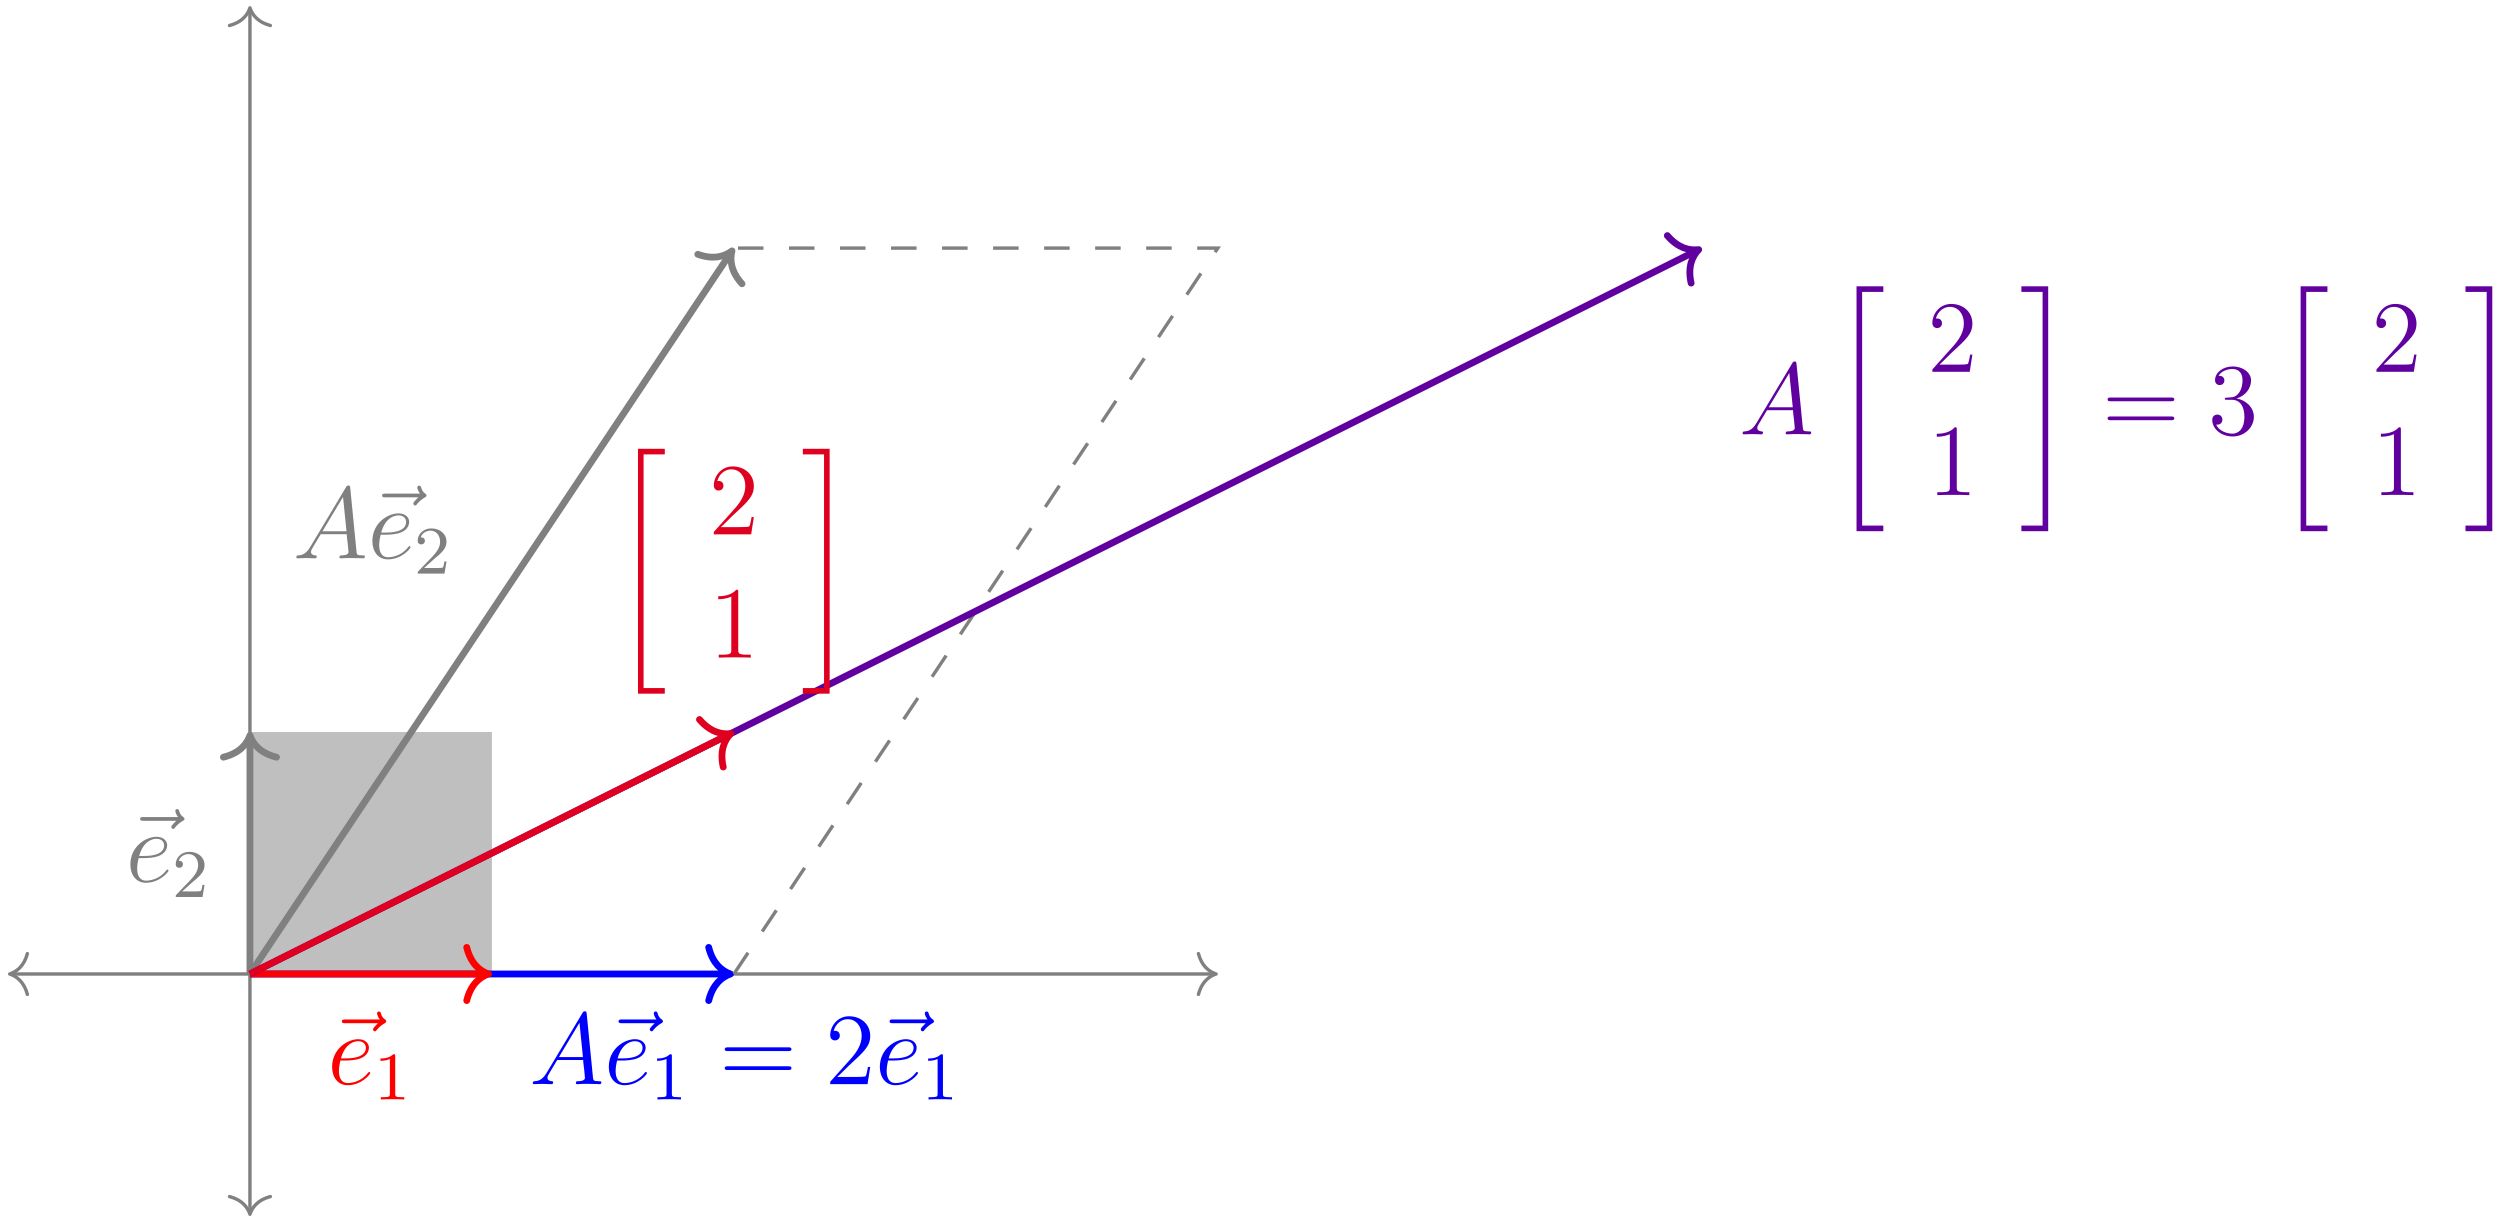
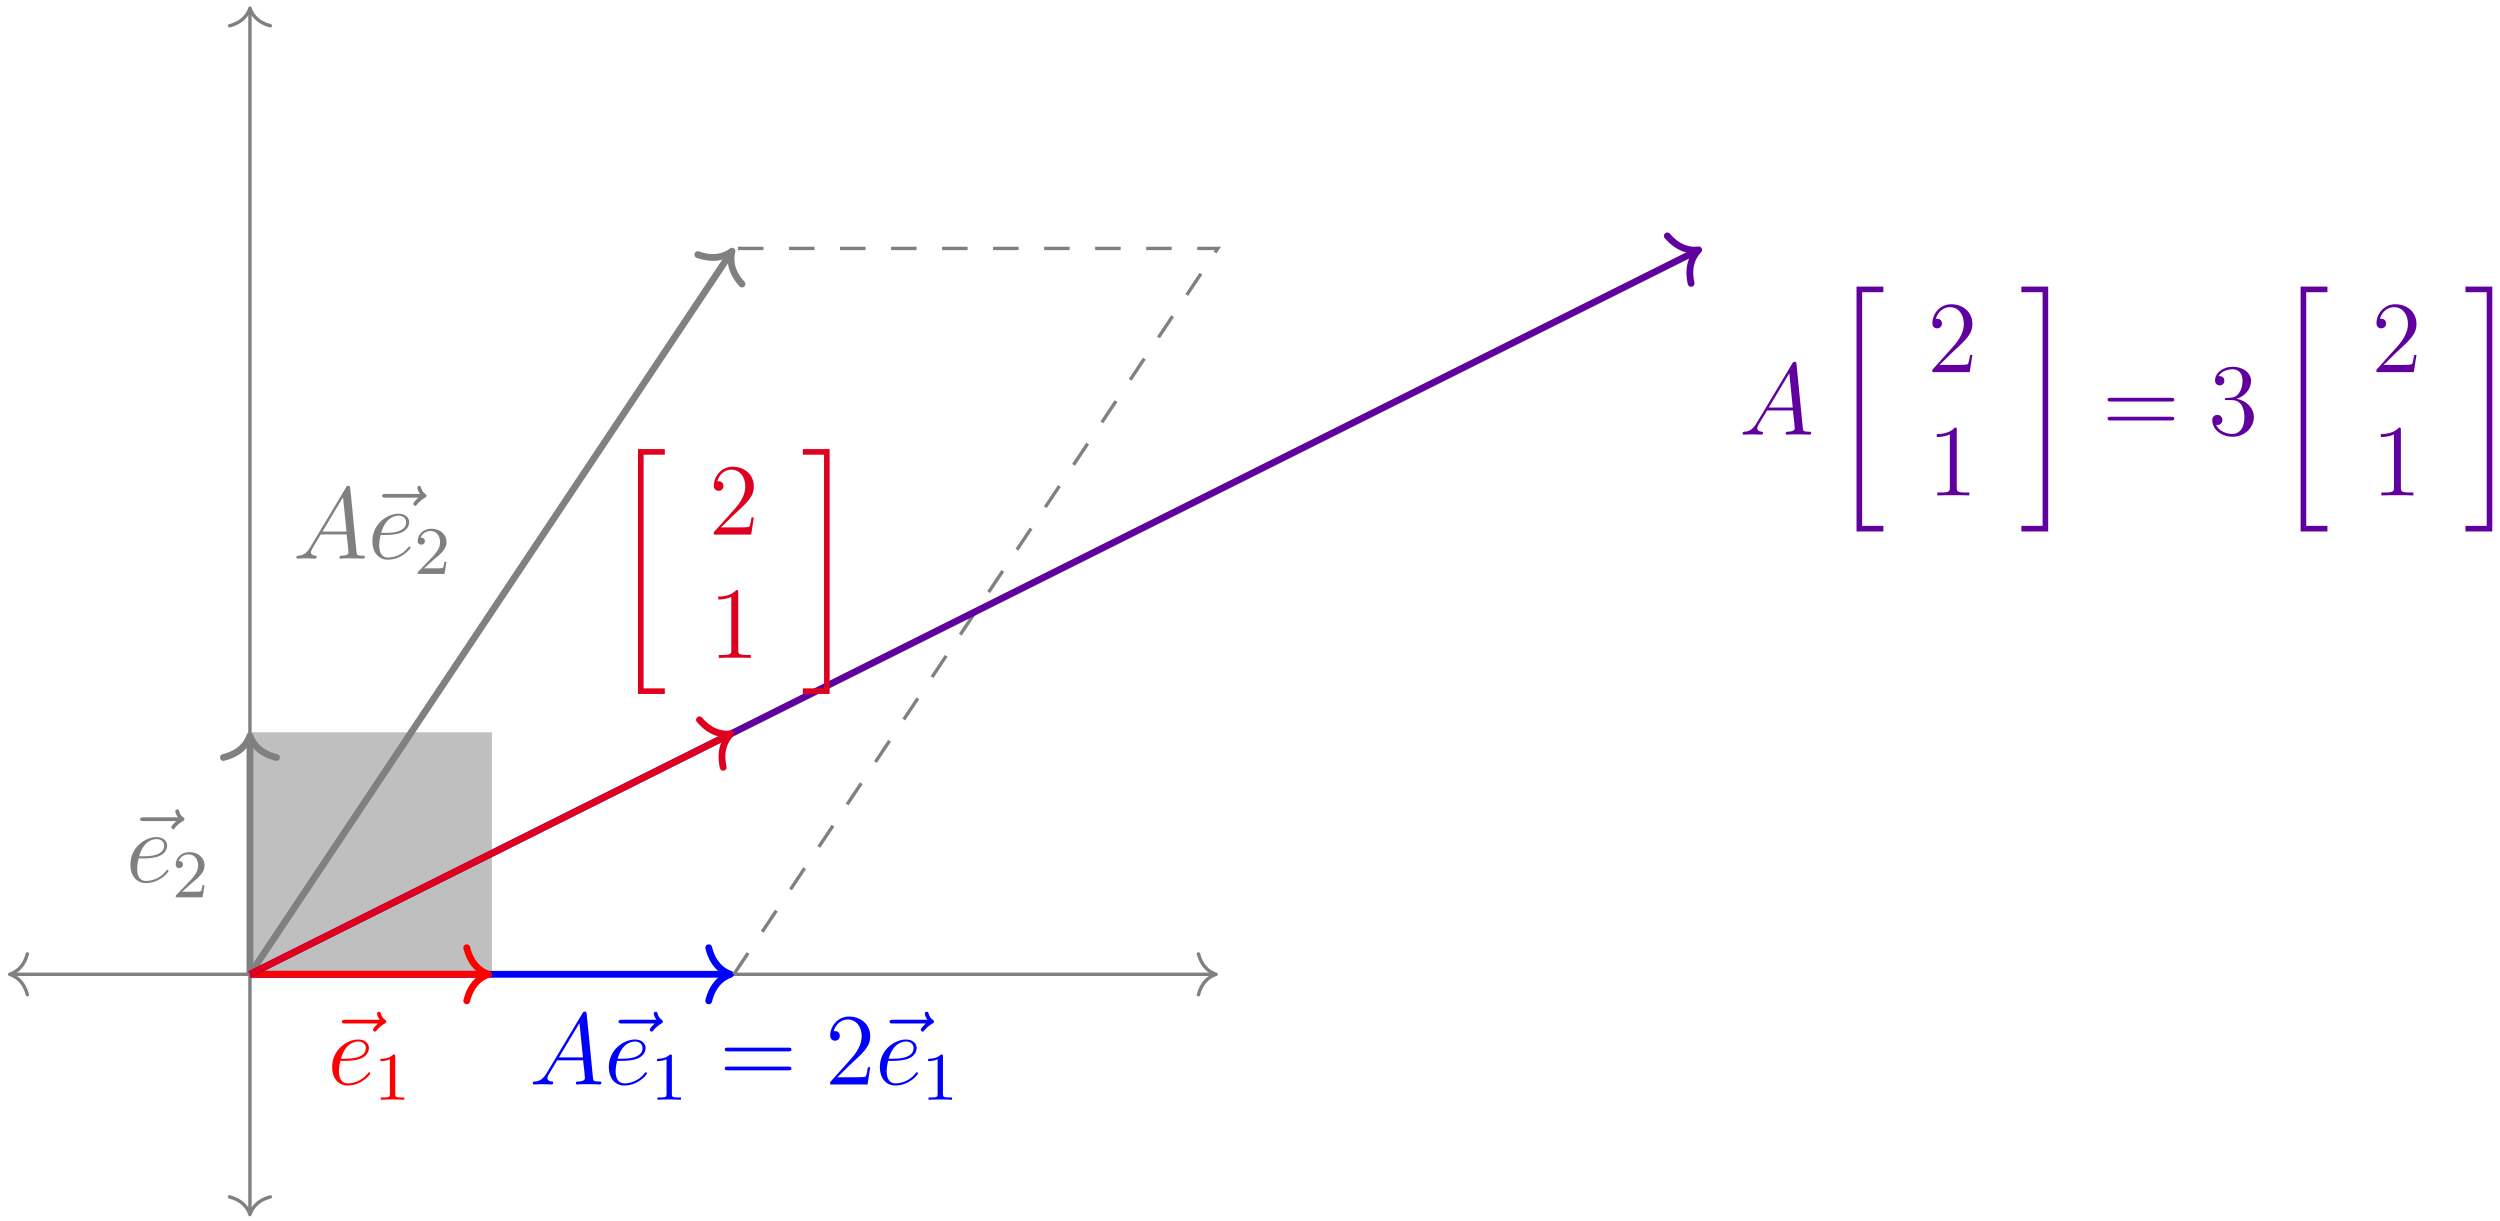
- <svg xmlns="http://www.w3.org/2000/svg" xmlns:xlink="http://www.w3.org/1999/xlink" width="292.88pt" height="143.12pt" viewBox="0 0 292.88 143.12" version="1.1">
+ <svg xmlns="http://www.w3.org/2000/svg" xmlns:xlink="http://www.w3.org/1999/xlink" width="292.88pt" height="143.035pt" viewBox="0 0 292.88 143.035" version="1.1">
  <defs>
    <g>
      <symbol overflow="visible" id="glyph0-0">
        <path style="stroke:none;" d="" />
      </symbol>
      <symbol overflow="visible" id="glyph0-1">
        <path style="stroke:none;" d="M 2.031 -1.328 C 1.609 -0.625 1.203 -0.375 0.641 -0.344 C 0.5 -0.328 0.406 -0.328 0.406 -0.125 C 0.406 -0.047 0.469 0 0.547 0 C 0.766 0 1.297 -0.031 1.516 -0.031 C 1.859 -0.031 2.25 0 2.578 0 C 2.656 0 2.797 0 2.797 -0.234 C 2.797 -0.328 2.703 -0.344 2.625 -0.344 C 2.359 -0.375 2.125 -0.469 2.125 -0.75 C 2.125 -0.922 2.203 -1.047 2.359 -1.312 L 3.266 -2.828 L 6.312 -2.828 C 6.328 -2.719 6.328 -2.625 6.328 -2.516 C 6.375 -2.203 6.516 -0.953 6.516 -0.734 C 6.516 -0.375 5.906 -0.344 5.719 -0.344 C 5.578 -0.344 5.453 -0.344 5.453 -0.125 C 5.453 0 5.562 0 5.625 0 C 5.828 0 6.078 -0.031 6.281 -0.031 L 6.953 -0.031 C 7.688 -0.031 8.219 0 8.219 0 C 8.312 0 8.438 0 8.438 -0.234 C 8.438 -0.344 8.328 -0.344 8.156 -0.344 C 7.5 -0.344 7.484 -0.453 7.453 -0.812 L 6.719 -8.266 C 6.688 -8.516 6.641 -8.531 6.516 -8.531 C 6.391 -8.531 6.328 -8.516 6.219 -8.328 Z M 3.469 -3.172 L 5.875 -7.188 L 6.281 -3.172 Z M 3.469 -3.172 " />
      </symbol>
      <symbol overflow="visible" id="glyph0-2">
        <path style="stroke:none;" d="M 6.391 -7.141 C 6.25 -7 5.812 -6.594 5.812 -6.422 C 5.812 -6.297 5.922 -6.188 6.031 -6.188 C 6.141 -6.188 6.188 -6.266 6.281 -6.391 C 6.562 -6.734 6.891 -6.969 7.156 -7.125 C 7.281 -7.203 7.359 -7.234 7.359 -7.359 C 7.359 -7.469 7.266 -7.531 7.203 -7.594 C 6.859 -7.812 6.781 -8.141 6.734 -8.281 C 6.703 -8.375 6.672 -8.516 6.5 -8.516 C 6.438 -8.516 6.281 -8.469 6.281 -8.297 C 6.281 -8.188 6.359 -7.906 6.594 -7.578 L 2.562 -7.578 C 2.359 -7.578 2.156 -7.578 2.156 -7.344 C 2.156 -7.141 2.375 -7.141 2.562 -7.141 Z M 6.391 -7.141 " />
      </symbol>
      <symbol overflow="visible" id="glyph0-3">
        <path style="stroke:none;" d="M 2.141 -2.766 C 2.469 -2.766 3.281 -2.797 3.844 -3.016 C 4.75 -3.359 4.844 -4.047 4.844 -4.266 C 4.844 -4.797 4.391 -5.266 3.594 -5.266 C 2.344 -5.266 0.531 -4.141 0.531 -2.016 C 0.531 -0.75 1.25 0.125 2.344 0.125 C 3.969 0.125 5 -1.141 5 -1.297 C 5 -1.375 4.922 -1.438 4.875 -1.438 C 4.844 -1.438 4.828 -1.422 4.719 -1.312 C 3.953 -0.297 2.828 -0.125 2.359 -0.125 C 1.688 -0.125 1.328 -0.656 1.328 -1.547 C 1.328 -1.703 1.328 -2.016 1.5 -2.766 Z M 1.562 -3.016 C 2.078 -4.859 3.219 -5.031 3.594 -5.031 C 4.125 -5.031 4.484 -4.719 4.484 -4.266 C 4.484 -3.016 2.562 -3.016 2.062 -3.016 Z M 1.562 -3.016 " />
      </symbol>
      <symbol overflow="visible" id="glyph1-0">
        <path style="stroke:none;" d="" />
      </symbol>
      <symbol overflow="visible" id="glyph1-1">
        <path style="stroke:none;" d="M 2.5 -5.078 C 2.5 -5.297 2.484 -5.297 2.266 -5.297 C 1.938 -4.984 1.516 -4.797 0.766 -4.797 L 0.766 -4.531 C 0.984 -4.531 1.406 -4.531 1.875 -4.734 L 1.875 -0.656 C 1.875 -0.359 1.844 -0.266 1.094 -0.266 L 0.812 -0.266 L 0.812 0 C 1.141 -0.031 1.828 -0.031 2.188 -0.031 C 2.547 -0.031 3.234 -0.031 3.562 0 L 3.562 -0.266 L 3.281 -0.266 C 2.531 -0.266 2.5 -0.359 2.5 -0.656 Z M 2.5 -5.078 " />
      </symbol>
      <symbol overflow="visible" id="glyph1-2">
        <path style="stroke:none;" d="M 2.25 -1.625 C 2.375 -1.75 2.703 -2.016 2.844 -2.125 C 3.328 -2.578 3.797 -3.016 3.797 -3.734 C 3.797 -4.688 3 -5.297 2.016 -5.297 C 1.047 -5.297 0.422 -4.578 0.422 -3.859 C 0.422 -3.469 0.734 -3.422 0.844 -3.422 C 1.016 -3.422 1.266 -3.531 1.266 -3.844 C 1.266 -4.25 0.859 -4.25 0.766 -4.25 C 1 -4.844 1.531 -5.031 1.922 -5.031 C 2.656 -5.031 3.047 -4.406 3.047 -3.734 C 3.047 -2.906 2.469 -2.297 1.516 -1.344 L 0.516 -0.297 C 0.422 -0.219 0.422 -0.203 0.422 0 L 3.562 0 L 3.797 -1.422 L 3.547 -1.422 C 3.531 -1.266 3.469 -0.875 3.375 -0.719 C 3.328 -0.656 2.719 -0.656 2.594 -0.656 L 1.172 -0.656 Z M 2.25 -1.625 " />
      </symbol>
      <symbol overflow="visible" id="glyph2-0">
        <path style="stroke:none;" d="" />
      </symbol>
      <symbol overflow="visible" id="glyph2-1">
        <path style="stroke:none;" d="M 8.062 -3.875 C 8.234 -3.875 8.453 -3.875 8.453 -4.094 C 8.453 -4.312 8.25 -4.312 8.062 -4.312 L 1.031 -4.312 C 0.859 -4.312 0.641 -4.312 0.641 -4.094 C 0.641 -3.875 0.844 -3.875 1.031 -3.875 Z M 8.062 -1.656 C 8.234 -1.656 8.453 -1.656 8.453 -1.859 C 8.453 -2.094 8.25 -2.094 8.062 -2.094 L 1.031 -2.094 C 0.859 -2.094 0.641 -2.094 0.641 -1.875 C 0.641 -1.656 0.844 -1.656 1.031 -1.656 Z M 8.062 -1.656 " />
      </symbol>
      <symbol overflow="visible" id="glyph2-2">
        <path style="stroke:none;" d="M 5.266 -2.016 L 5 -2.016 C 4.953 -1.812 4.859 -1.141 4.75 -0.953 C 4.656 -0.844 3.984 -0.844 3.625 -0.844 L 1.406 -0.844 C 1.734 -1.125 2.469 -1.891 2.766 -2.172 C 4.594 -3.844 5.266 -4.469 5.266 -5.656 C 5.266 -7.031 4.172 -7.953 2.781 -7.953 C 1.406 -7.953 0.578 -6.766 0.578 -5.734 C 0.578 -5.125 1.109 -5.125 1.141 -5.125 C 1.406 -5.125 1.703 -5.312 1.703 -5.688 C 1.703 -6.031 1.484 -6.25 1.141 -6.25 C 1.047 -6.25 1.016 -6.25 0.984 -6.234 C 1.203 -7.047 1.859 -7.609 2.625 -7.609 C 3.641 -7.609 4.266 -6.75 4.266 -5.656 C 4.266 -4.641 3.688 -3.75 3 -2.984 L 0.578 -0.281 L 0.578 0 L 4.953 0 Z M 5.266 -2.016 " />
      </symbol>
      <symbol overflow="visible" id="glyph2-3">
        <path style="stroke:none;" d="M 3.438 -7.656 C 3.438 -7.938 3.438 -7.953 3.203 -7.953 C 2.922 -7.625 2.312 -7.188 1.094 -7.188 L 1.094 -6.844 C 1.359 -6.844 1.953 -6.844 2.625 -7.141 L 2.625 -0.922 C 2.625 -0.484 2.578 -0.344 1.531 -0.344 L 1.156 -0.344 L 1.156 0 C 1.484 -0.031 2.641 -0.031 3.031 -0.031 C 3.438 -0.031 4.578 -0.031 4.906 0 L 4.906 -0.344 L 4.531 -0.344 C 3.484 -0.344 3.438 -0.484 3.438 -0.922 Z M 3.438 -7.656 " />
      </symbol>
      <symbol overflow="visible" id="glyph2-4">
        <path style="stroke:none;" d="M 2.203 -4.297 C 2 -4.281 1.953 -4.266 1.953 -4.156 C 1.953 -4.047 2.016 -4.047 2.219 -4.047 L 2.766 -4.047 C 3.797 -4.047 4.25 -3.203 4.25 -2.062 C 4.25 -0.484 3.438 -0.078 2.844 -0.078 C 2.266 -0.078 1.297 -0.344 0.938 -1.141 C 1.328 -1.078 1.672 -1.297 1.672 -1.719 C 1.672 -2.062 1.422 -2.312 1.094 -2.312 C 0.797 -2.312 0.484 -2.141 0.484 -1.688 C 0.484 -0.625 1.547 0.25 2.875 0.25 C 4.297 0.25 5.359 -0.844 5.359 -2.047 C 5.359 -3.141 4.469 -4 3.328 -4.203 C 4.359 -4.5 5.031 -5.375 5.031 -6.312 C 5.031 -7.25 4.047 -7.953 2.891 -7.953 C 1.703 -7.953 0.812 -7.219 0.812 -6.344 C 0.812 -5.875 1.188 -5.766 1.359 -5.766 C 1.609 -5.766 1.906 -5.953 1.906 -6.312 C 1.906 -6.688 1.609 -6.859 1.344 -6.859 C 1.281 -6.859 1.25 -6.859 1.219 -6.844 C 1.672 -7.656 2.797 -7.656 2.859 -7.656 C 3.25 -7.656 4.031 -7.484 4.031 -6.312 C 4.031 -6.078 4 -5.422 3.641 -4.906 C 3.281 -4.375 2.875 -4.344 2.562 -4.328 Z M 2.203 -4.297 " />
      </symbol>
      <symbol overflow="visible" id="glyph3-0">
        <path style="stroke:none;" d="" />
      </symbol>
      <symbol overflow="visible" id="glyph3-1">
        <path style="stroke:none;" d="M 2.984 28.203 L 6.125 28.203 L 6.125 27.547 L 3.641 27.547 L 3.641 0.172 L 6.125 0.172 L 6.125 -0.484 L 2.984 -0.484 Z M 2.984 28.203 " />
      </symbol>
      <symbol overflow="visible" id="glyph3-2">
        <path style="stroke:none;" d="M 2.656 27.547 L 0.172 27.547 L 0.172 28.203 L 3.312 28.203 L 3.312 -0.484 L 0.172 -0.484 L 0.172 0.172 L 2.656 0.172 Z M 2.656 27.547 " />
      </symbol>
    </g>
  </defs>
  <g id="surface1">
-     <path style=" stroke:none;fill-rule:nonzero;fill:rgb(75%,75%,75%);fill-opacity:1;" d="M 29.281 114.105 L 29.281 85.758 L 57.629 85.758 L 57.629 114.105 Z M 29.281 114.105 " />
-     <path style="fill:none;stroke-width:0.399;stroke-linecap:butt;stroke-linejoin:miter;stroke:rgb(50%,50%,50%);stroke-opacity:1;stroke-miterlimit:10;" d="M -27.949 -0 L 112.989 -0 " transform="matrix(1,0,0,-1,29.281,114.105)" />
-     <path style="fill:none;stroke-width:0.399;stroke-linecap:round;stroke-linejoin:round;stroke:rgb(50%,50%,50%);stroke-opacity:1;stroke-miterlimit:10;" d="M -2.074 2.391 C -1.695 0.958 -0.851 0.278 0.001 0 C -0.851 -0.281 -1.695 -0.957 -2.074 -2.39 " transform="matrix(-1,0,0,1,1.13345,114.105)" />
-     <path style="fill:none;stroke-width:0.399;stroke-linecap:round;stroke-linejoin:round;stroke:rgb(50%,50%,50%);stroke-opacity:1;stroke-miterlimit:10;" d="M -2.071 2.39 C -1.696 0.957 -0.852 0.281 -0 -0 C -0.852 -0.278 -1.696 -0.958 -2.071 -2.391 " transform="matrix(1,0,0,-1,142.469,114.105)" />
-     <path style="fill:none;stroke-width:0.399;stroke-linecap:butt;stroke-linejoin:miter;stroke:rgb(50%,50%,50%);stroke-opacity:1;stroke-miterlimit:10;" d="M 0 -27.95 L 0 112.988 " transform="matrix(1,0,0,-1,29.281,114.105)" />
-     <path style="fill:none;stroke-width:0.399;stroke-linecap:round;stroke-linejoin:round;stroke:rgb(50%,50%,50%);stroke-opacity:1;stroke-miterlimit:10;" d="M -2.073 2.391 C -1.694 0.957 -0.85 0.278 0.001 0 C -0.85 -0.277 -1.694 -0.957 -2.073 -2.39 " transform="matrix(0,1,1,0,29.281,142.2526)" />
-     <path style="fill:none;stroke-width:0.399;stroke-linecap:round;stroke-linejoin:round;stroke:rgb(50%,50%,50%);stroke-opacity:1;stroke-miterlimit:10;" d="M -2.071 2.39 C -1.692 0.957 -0.849 0.277 -0.001 -0 C -0.849 -0.278 -1.692 -0.957 -2.071 -2.391 " transform="matrix(0,-1,-1,0,29.281,0.91703)" />
-     <path style="fill:none;stroke-width:0.797;stroke-linecap:butt;stroke-linejoin:miter;stroke:rgb(0%,0%,100%);stroke-opacity:1;stroke-miterlimit:10;" d="M 0 -0 L 55.895 -0 " transform="matrix(1,0,0,-1,29.281,114.105)" />
-     <path style="fill:none;stroke-width:0.797;stroke-linecap:round;stroke-linejoin:round;stroke:rgb(0%,0%,100%);stroke-opacity:1;stroke-miterlimit:10;" d="M -2.549 3.113 C -2.084 1.246 -1.045 0.363 -0.002 -0 C -1.045 -0.364 -2.084 -1.243 -2.549 -3.11 " transform="matrix(1,0,0,-1,85.5761,114.105)" />
+     <path style=" stroke:none;fill-rule:nonzero;fill:rgb(75%,75%,75%);fill-opacity:1;" d="M 29.281 114.141 L 29.281 85.793 L 57.629 85.793 L 57.629 114.141 Z M 29.281 114.141 " />
+     <path style="fill:none;stroke-width:0.399;stroke-linecap:butt;stroke-linejoin:miter;stroke:rgb(50%,50%,50%);stroke-opacity:1;stroke-miterlimit:10;" d="M -27.949 -0 L 112.989 -0 " transform="matrix(1,0,0,-1,29.281,114.1402)" />
+     <path style="fill:none;stroke-width:0.399;stroke-linecap:round;stroke-linejoin:round;stroke:rgb(50%,50%,50%);stroke-opacity:1;stroke-miterlimit:10;" d="M -2.074 2.391 C -1.695 0.957 -0.851 0.278 0.001 0 C -0.851 -0.281 -1.695 -0.957 -2.074 -2.39 " transform="matrix(-1,0,0,1,1.13345,114.1402)" />
+     <path style="fill:none;stroke-width:0.399;stroke-linecap:round;stroke-linejoin:round;stroke:rgb(50%,50%,50%);stroke-opacity:1;stroke-miterlimit:10;" d="M -2.071 2.39 C -1.696 0.957 -0.852 0.281 -0 -0 C -0.852 -0.278 -1.696 -0.957 -2.071 -2.391 " transform="matrix(1,0,0,-1,142.469,114.1402)" />
+     <path style="fill:none;stroke-width:0.399;stroke-linecap:butt;stroke-linejoin:miter;stroke:rgb(50%,50%,50%);stroke-opacity:1;stroke-miterlimit:10;" d="M 0 -27.95 L 0 112.988 " transform="matrix(1,0,0,-1,29.281,114.1402)" />
+     <path style="fill:none;stroke-width:0.399;stroke-linecap:round;stroke-linejoin:round;stroke:rgb(50%,50%,50%);stroke-opacity:1;stroke-miterlimit:10;" d="M -2.073 2.391 C -1.694 0.957 -0.85 0.278 0.001 0 C -0.85 -0.277 -1.694 -0.957 -2.073 -2.39 " transform="matrix(0,1,1,0,29.281,142.2877)" />
+     <path style="fill:none;stroke-width:0.399;stroke-linecap:round;stroke-linejoin:round;stroke:rgb(50%,50%,50%);stroke-opacity:1;stroke-miterlimit:10;" d="M -2.071 2.39 C -1.692 0.957 -0.849 0.277 -0.001 -0 C -0.849 -0.278 -1.692 -0.957 -2.071 -2.391 " transform="matrix(0,-1,-1,0,29.281,0.95221)" />
+     <path style="fill:none;stroke-width:0.797;stroke-linecap:butt;stroke-linejoin:miter;stroke:rgb(0%,0%,100%);stroke-opacity:1;stroke-miterlimit:10;" d="M 0 -0 L 55.895 -0 " transform="matrix(1,0,0,-1,29.281,114.1402)" />
+     <path style="fill:none;stroke-width:0.797;stroke-linecap:round;stroke-linejoin:round;stroke:rgb(0%,0%,100%);stroke-opacity:1;stroke-miterlimit:10;" d="M -2.549 3.113 C -2.084 1.246 -1.045 0.363 -0.002 -0 C -1.045 -0.364 -2.084 -1.243 -2.549 -3.11 " transform="matrix(1,0,0,-1,85.5761,114.1402)" />
    <g style="fill:rgb(0%,0%,100%);fill-opacity:1;">
-       <use xlink:href="#glyph0-1" x="62.011" y="127.01" />
+       <use xlink:href="#glyph0-1" x="62.011" y="127.045" />
    </g>
    <g style="fill:rgb(0%,0%,100%);fill-opacity:1;">
-       <use xlink:href="#glyph0-2" x="70.308" y="127.01" />
+       <use xlink:href="#glyph0-2" x="70.308" y="127.045" />
    </g>
    <g style="fill:rgb(0%,0%,100%);fill-opacity:1;">
-       <use xlink:href="#glyph0-3" x="70.793" y="127.01" />
+       <use xlink:href="#glyph0-3" x="70.793" y="127.045" />
    </g>
    <g style="fill:rgb(0%,0%,100%);fill-opacity:1;">
-       <use xlink:href="#glyph1-1" x="76.211" y="128.803" />
+       <use xlink:href="#glyph1-1" x="76.211" y="128.838" />
    </g>
    <g style="fill:rgb(0%,0%,100%);fill-opacity:1;">
-       <use xlink:href="#glyph2-1" x="84.265" y="127.01" />
+       <use xlink:href="#glyph2-1" x="84.265" y="127.045" />
    </g>
    <g style="fill:rgb(0%,0%,100%);fill-opacity:1;">
-       <use xlink:href="#glyph2-2" x="96.682" y="127.01" />
+       <use xlink:href="#glyph2-2" x="96.682" y="127.045" />
    </g>
    <g style="fill:rgb(0%,0%,100%);fill-opacity:1;">
-       <use xlink:href="#glyph0-2" x="102.06" y="127.01" />
+       <use xlink:href="#glyph0-2" x="102.06" y="127.045" />
    </g>
    <g style="fill:rgb(0%,0%,100%);fill-opacity:1;">
-       <use xlink:href="#glyph0-3" x="102.545" y="127.01" />
+       <use xlink:href="#glyph0-3" x="102.545" y="127.045" />
    </g>
    <g style="fill:rgb(0%,0%,100%);fill-opacity:1;">
-       <use xlink:href="#glyph1-1" x="107.968" y="128.803" />
+       <use xlink:href="#glyph1-1" x="107.968" y="128.838" />
    </g>
-     <path style="fill:none;stroke-width:0.797;stroke-linecap:butt;stroke-linejoin:miter;stroke:rgb(100%,0%,0%);stroke-opacity:1;stroke-miterlimit:10;" d="M 0 -0 L 27.551 -0 " transform="matrix(1,0,0,-1,29.281,114.105)" />
-     <path style="fill:none;stroke-width:0.797;stroke-linecap:round;stroke-linejoin:round;stroke:rgb(100%,0%,0%);stroke-opacity:1;stroke-miterlimit:10;" d="M -2.55 3.113 C -2.085 1.246 -1.046 0.363 0.001 -0 C -1.046 -0.364 -2.085 -1.243 -2.55 -3.11 " transform="matrix(1,0,0,-1,57.2293,114.105)" />
+     <path style="fill:none;stroke-width:0.797;stroke-linecap:butt;stroke-linejoin:miter;stroke:rgb(100%,0%,0%);stroke-opacity:1;stroke-miterlimit:10;" d="M 0 -0 L 27.551 -0 " transform="matrix(1,0,0,-1,29.281,114.1402)" />
+     <path style="fill:none;stroke-width:0.797;stroke-linecap:round;stroke-linejoin:round;stroke:rgb(100%,0%,0%);stroke-opacity:1;stroke-miterlimit:10;" d="M -2.55 3.113 C -2.085 1.246 -1.046 0.363 0.001 -0 C -1.046 -0.364 -2.085 -1.243 -2.55 -3.11 " transform="matrix(1,0,0,-1,57.2293,114.1402)" />
    <g style="fill:rgb(100%,0%,0%);fill-opacity:1;">
-       <use xlink:href="#glyph0-2" x="37.892" y="127.01" />
+       <use xlink:href="#glyph0-2" x="37.892" y="127.045" />
    </g>
    <g style="fill:rgb(100%,0%,0%);fill-opacity:1;">
-       <use xlink:href="#glyph0-3" x="38.377" y="127.01" />
+       <use xlink:href="#glyph0-3" x="38.377" y="127.045" />
    </g>
    <g style="fill:rgb(100%,0%,0%);fill-opacity:1;">
-       <use xlink:href="#glyph1-1" x="43.8" y="128.803" />
+       <use xlink:href="#glyph1-1" x="43.8" y="128.838" />
    </g>
-     <path style="fill:none;stroke-width:0.797;stroke-linecap:butt;stroke-linejoin:miter;stroke:rgb(50%,50%,50%);stroke-opacity:1;stroke-miterlimit:10;" d="M 0 -0 L 56.25 84.378 " transform="matrix(1,0,0,-1,29.281,114.105)" />
-     <path style="fill:none;stroke-width:0.797;stroke-linecap:round;stroke-linejoin:round;stroke:rgb(50%,50%,50%);stroke-opacity:1;stroke-miterlimit:10;" d="M -2.551 3.111 C -2.085 1.243 -1.047 0.362 0.002 0.001 C -1.046 -0.364 -2.084 -1.244 -2.55 -3.109 " transform="matrix(0.55467,-0.83202,-0.83202,-0.55467,85.75358,29.39614)" />
+     <path style="fill:none;stroke-width:0.797;stroke-linecap:butt;stroke-linejoin:miter;stroke:rgb(50%,50%,50%);stroke-opacity:1;stroke-miterlimit:10;" d="M 0 -0 L 56.25 84.378 " transform="matrix(1,0,0,-1,29.281,114.1402)" />
+     <path style="fill:none;stroke-width:0.797;stroke-linecap:round;stroke-linejoin:round;stroke:rgb(50%,50%,50%);stroke-opacity:1;stroke-miterlimit:10;" d="M -2.551 3.111 C -2.085 1.243 -1.047 0.363 0.002 0.001 C -1.046 -0.364 -2.084 -1.244 -2.55 -3.109 " transform="matrix(0.55467,-0.83202,-0.83202,-0.55467,85.75358,29.43132)" />
    <g style="fill:rgb(50%,50%,50%);fill-opacity:1;">
-       <use xlink:href="#glyph0-1" x="34.311" y="65.408" />
+       <use xlink:href="#glyph0-1" x="34.311" y="65.443" />
    </g>
    <g style="fill:rgb(50%,50%,50%);fill-opacity:1;">
-       <use xlink:href="#glyph0-2" x="42.608" y="65.408" />
+       <use xlink:href="#glyph0-2" x="42.608" y="65.443" />
    </g>
    <g style="fill:rgb(50%,50%,50%);fill-opacity:1;">
-       <use xlink:href="#glyph0-3" x="43.093" y="65.408" />
+       <use xlink:href="#glyph0-3" x="43.093" y="65.443" />
    </g>
    <g style="fill:rgb(50%,50%,50%);fill-opacity:1;">
-       <use xlink:href="#glyph1-2" x="48.511" y="67.201" />
+       <use xlink:href="#glyph1-2" x="48.511" y="67.236" />
    </g>
-     <path style="fill:none;stroke-width:0.797;stroke-linecap:butt;stroke-linejoin:miter;stroke:rgb(50%,50%,50%);stroke-opacity:1;stroke-miterlimit:10;" d="M 0 -0 L 0 27.55 " transform="matrix(1,0,0,-1,29.281,114.105)" />
-     <path style="fill:none;stroke-width:0.797;stroke-linecap:round;stroke-linejoin:round;stroke:rgb(50%,50%,50%);stroke-opacity:1;stroke-miterlimit:10;" d="M -2.55 3.109 C -2.085 1.246 -1.046 0.363 0 -0 C -1.046 -0.364 -2.085 -1.242 -2.55 -3.11 " transform="matrix(0,-1,-1,0,29.281,86.1567)" />
+     <path style="fill:none;stroke-width:0.797;stroke-linecap:butt;stroke-linejoin:miter;stroke:rgb(50%,50%,50%);stroke-opacity:1;stroke-miterlimit:10;" d="M 0 -0 L 0 27.55 " transform="matrix(1,0,0,-1,29.281,114.1402)" />
+     <path style="fill:none;stroke-width:0.797;stroke-linecap:round;stroke-linejoin:round;stroke:rgb(50%,50%,50%);stroke-opacity:1;stroke-miterlimit:10;" d="M -2.55 3.109 C -2.085 1.246 -1.046 0.363 0 -0 C -1.046 -0.364 -2.085 -1.242 -2.55 -3.11 " transform="matrix(0,-1,-1,0,29.281,86.19188)" />
    <g style="fill:rgb(50%,50%,50%);fill-opacity:1;">
-       <use xlink:href="#glyph0-2" x="14.257" y="103.296" />
+       <use xlink:href="#glyph0-2" x="14.257" y="103.331" />
    </g>
    <g style="fill:rgb(50%,50%,50%);fill-opacity:1;">
-       <use xlink:href="#glyph0-3" x="14.742" y="103.296" />
+       <use xlink:href="#glyph0-3" x="14.742" y="103.331" />
    </g>
    <g style="fill:rgb(50%,50%,50%);fill-opacity:1;">
-       <use xlink:href="#glyph1-2" x="20.165" y="105.089" />
+       <use xlink:href="#glyph1-2" x="20.165" y="105.124" />
    </g>
-     <path style="fill:none;stroke-width:0.399;stroke-linecap:butt;stroke-linejoin:miter;stroke:rgb(50%,50%,50%);stroke-opacity:1;stroke-dasharray:2.989,2.989;stroke-miterlimit:10;" d="M 56.696 -0 L 113.387 85.039 L 56.696 85.039 " transform="matrix(1,0,0,-1,29.281,114.105)" />
-     <path style="fill:none;stroke-width:0.797;stroke-linecap:butt;stroke-linejoin:miter;stroke:rgb(37.5%,0%,62.5%);stroke-opacity:1;stroke-miterlimit:10;" d="M 0 -0 L 169.367 84.683 " transform="matrix(1,0,0,-1,29.281,114.105)" />
-     <path style="fill:none;stroke-width:0.797;stroke-linecap:round;stroke-linejoin:round;stroke:rgb(37.5%,0%,62.5%);stroke-opacity:1;stroke-miterlimit:10;" d="M -2.552 3.111 C -2.084 1.243 -1.048 0.363 -0.001 0.001 C -1.048 -0.362 -2.084 -1.246 -2.548 -3.11 " transform="matrix(0.89436,-0.44717,-0.44717,-0.89436,199.0054,29.24277)" />
+     <path style="fill:none;stroke-width:0.399;stroke-linecap:butt;stroke-linejoin:miter;stroke:rgb(50%,50%,50%);stroke-opacity:1;stroke-dasharray:2.989,2.989;stroke-miterlimit:10;" d="M 56.696 -0 L 113.387 85.039 L 56.696 85.039 " transform="matrix(1,0,0,-1,29.281,114.1402)" />
+     <path style="fill:none;stroke-width:0.797;stroke-linecap:butt;stroke-linejoin:miter;stroke:rgb(37.5%,0%,62.5%);stroke-opacity:1;stroke-miterlimit:10;" d="M 0 -0 L 169.367 84.683 " transform="matrix(1,0,0,-1,29.281,114.1402)" />
+     <path style="fill:none;stroke-width:0.797;stroke-linecap:round;stroke-linejoin:round;stroke:rgb(37.5%,0%,62.5%);stroke-opacity:1;stroke-miterlimit:10;" d="M -2.552 3.111 C -2.084 1.243 -1.048 0.363 -0.001 0.001 C -1.048 -0.362 -2.084 -1.246 -2.548 -3.11 " transform="matrix(0.89436,-0.44717,-0.44717,-0.89436,199.0054,29.27795)" />
    <g style="fill:rgb(37.5%,0%,62.5%);fill-opacity:1;">
-       <use xlink:href="#glyph0-1" x="203.745" y="50.883" />
+       <use xlink:href="#glyph0-1" x="203.745" y="50.918" />
    </g>
    <g style="fill:rgb(37.5%,0%,62.5%);fill-opacity:1;">
-       <use xlink:href="#glyph3-1" x="214.512" y="34.026" />
+       <use xlink:href="#glyph3-1" x="214.512" y="34.061" />
    </g>
    <g style="fill:rgb(37.5%,0%,62.5%);fill-opacity:1;">
-       <use xlink:href="#glyph2-2" x="225.803" y="43.56" />
+       <use xlink:href="#glyph2-2" x="225.803" y="43.595" />
    </g>
    <g style="fill:rgb(37.5%,0%,62.5%);fill-opacity:1;">
-       <use xlink:href="#glyph2-3" x="225.803" y="58.006" />
+       <use xlink:href="#glyph2-3" x="225.803" y="58.041" />
    </g>
    <g style="fill:rgb(37.5%,0%,62.5%);fill-opacity:1;">
-       <use xlink:href="#glyph3-2" x="236.638" y="34.026" />
+       <use xlink:href="#glyph3-2" x="236.638" y="34.061" />
    </g>
    <g style="fill:rgb(37.5%,0%,62.5%);fill-opacity:1;">
-       <use xlink:href="#glyph2-1" x="246.268" y="50.883" />
+       <use xlink:href="#glyph2-1" x="246.268" y="50.918" />
    </g>
    <g style="fill:rgb(37.5%,0%,62.5%);fill-opacity:1;">
-       <use xlink:href="#glyph2-4" x="258.685" y="50.883" />
+       <use xlink:href="#glyph2-4" x="258.685" y="50.918" />
    </g>
    <g style="fill:rgb(37.5%,0%,62.5%);fill-opacity:1;">
-       <use xlink:href="#glyph3-1" x="266.539" y="34.026" />
+       <use xlink:href="#glyph3-1" x="266.539" y="34.061" />
    </g>
    <g style="fill:rgb(37.5%,0%,62.5%);fill-opacity:1;">
-       <use xlink:href="#glyph2-2" x="277.83" y="43.56" />
+       <use xlink:href="#glyph2-2" x="277.83" y="43.595" />
    </g>
    <g style="fill:rgb(37.5%,0%,62.5%);fill-opacity:1;">
-       <use xlink:href="#glyph2-3" x="277.83" y="58.006" />
+       <use xlink:href="#glyph2-3" x="277.83" y="58.041" />
    </g>
    <g style="fill:rgb(37.5%,0%,62.5%);fill-opacity:1;">
-       <use xlink:href="#glyph3-2" x="288.665" y="34.026" />
+       <use xlink:href="#glyph3-2" x="288.665" y="34.061" />
    </g>
-     <path style="fill:none;stroke-width:0.797;stroke-linecap:butt;stroke-linejoin:miter;stroke:rgb(87.5%,0%,12.5%);stroke-opacity:1;stroke-miterlimit:10;" d="M 0 -0 L 55.981 27.992 " transform="matrix(1,0,0,-1,29.281,114.105)" />
-     <path style="fill:none;stroke-width:0.797;stroke-linecap:round;stroke-linejoin:round;stroke:rgb(87.5%,0%,12.5%);stroke-opacity:1;stroke-miterlimit:10;" d="M -2.55 3.113 C -2.082 1.245 -1.046 0.365 -0.001 -0.001 C -1.048 -0.364 -2.086 -1.243 -2.552 -3.11 " transform="matrix(0.89436,-0.44717,-0.44717,-0.89436,85.6182,85.93639)" />
+     <path style="fill:none;stroke-width:0.797;stroke-linecap:butt;stroke-linejoin:miter;stroke:rgb(87.5%,0%,12.5%);stroke-opacity:1;stroke-miterlimit:10;" d="M 0 -0 L 55.981 27.992 " transform="matrix(1,0,0,-1,29.281,114.1402)" />
+     <path style="fill:none;stroke-width:0.797;stroke-linecap:round;stroke-linejoin:round;stroke:rgb(87.5%,0%,12.5%);stroke-opacity:1;stroke-miterlimit:10;" d="M -2.55 3.113 C -2.082 1.245 -1.046 0.365 -0.001 -0.001 C -1.048 -0.364 -2.086 -1.243 -2.552 -3.11 " transform="matrix(0.89436,-0.44717,-0.44717,-0.89436,85.6182,85.97157)" />
    <g style="fill:rgb(87.5%,0%,12.5%);fill-opacity:1;">
-       <use xlink:href="#glyph3-1" x="71.757" y="53.061" />
+       <use xlink:href="#glyph3-1" x="71.757" y="53.096" />
    </g>
    <g style="fill:rgb(87.5%,0%,12.5%);fill-opacity:1;">
-       <use xlink:href="#glyph2-2" x="83.048" y="62.595" />
+       <use xlink:href="#glyph2-2" x="83.048" y="62.63" />
    </g>
    <g style="fill:rgb(87.5%,0%,12.5%);fill-opacity:1;">
-       <use xlink:href="#glyph2-3" x="83.048" y="77.041" />
+       <use xlink:href="#glyph2-3" x="83.048" y="77.076" />
    </g>
    <g style="fill:rgb(87.5%,0%,12.5%);fill-opacity:1;">
-       <use xlink:href="#glyph3-2" x="93.882" y="53.061" />
+       <use xlink:href="#glyph3-2" x="93.882" y="53.096" />
    </g>
  </g>
</svg>
